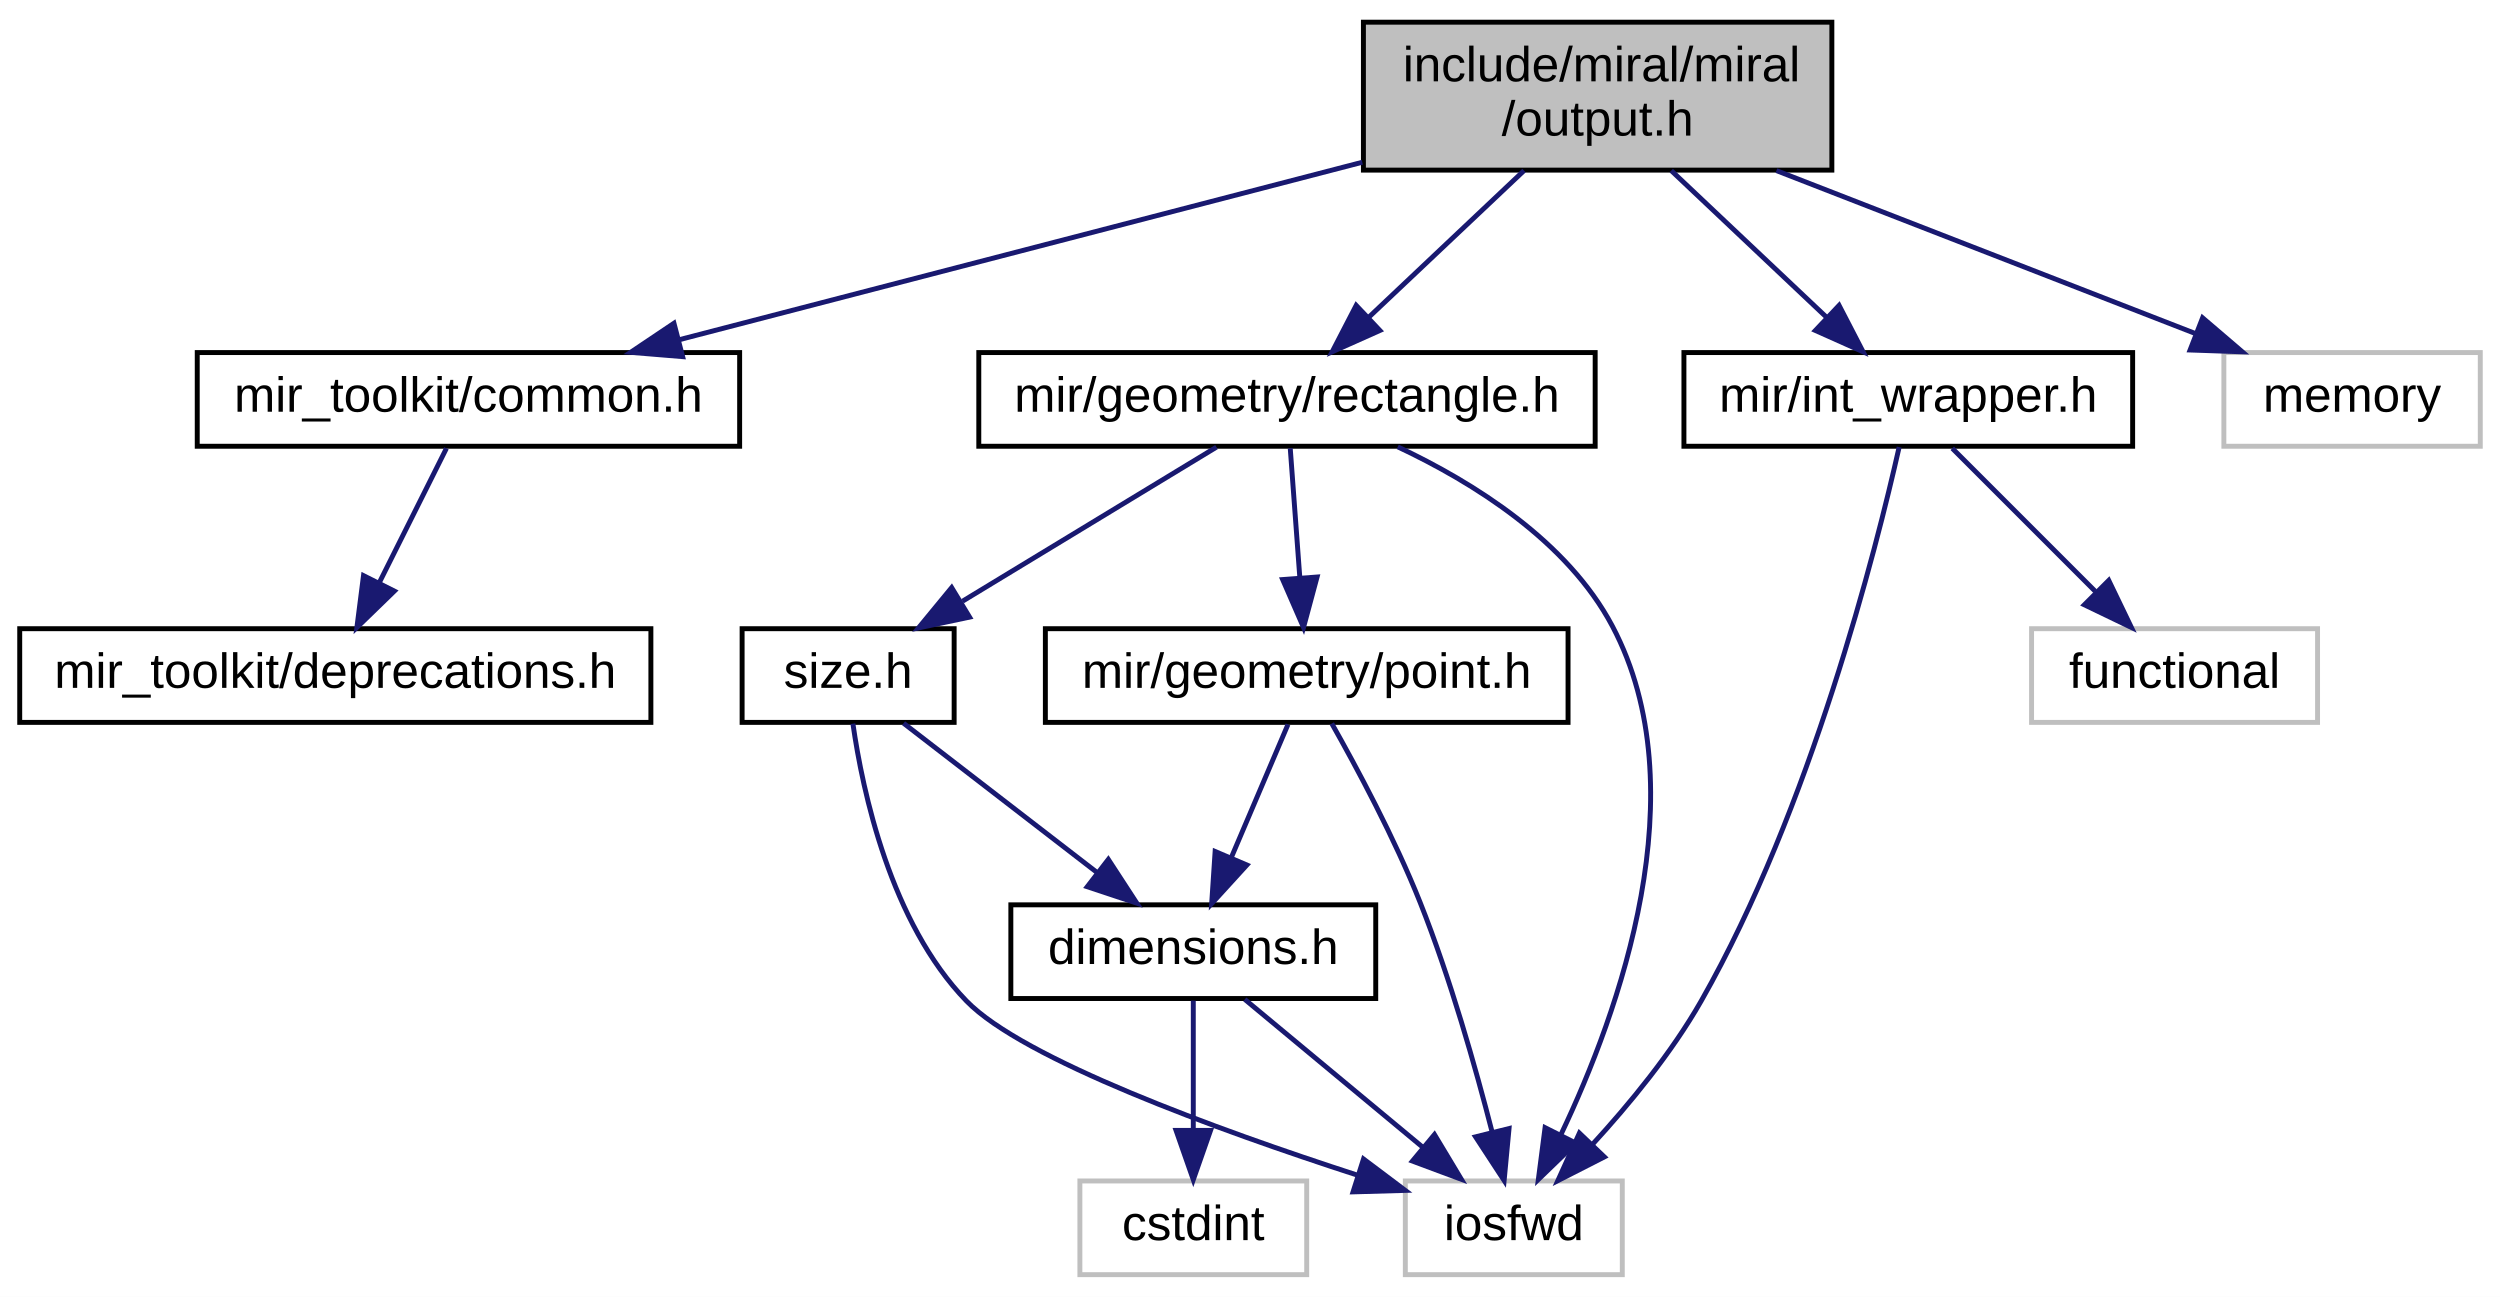
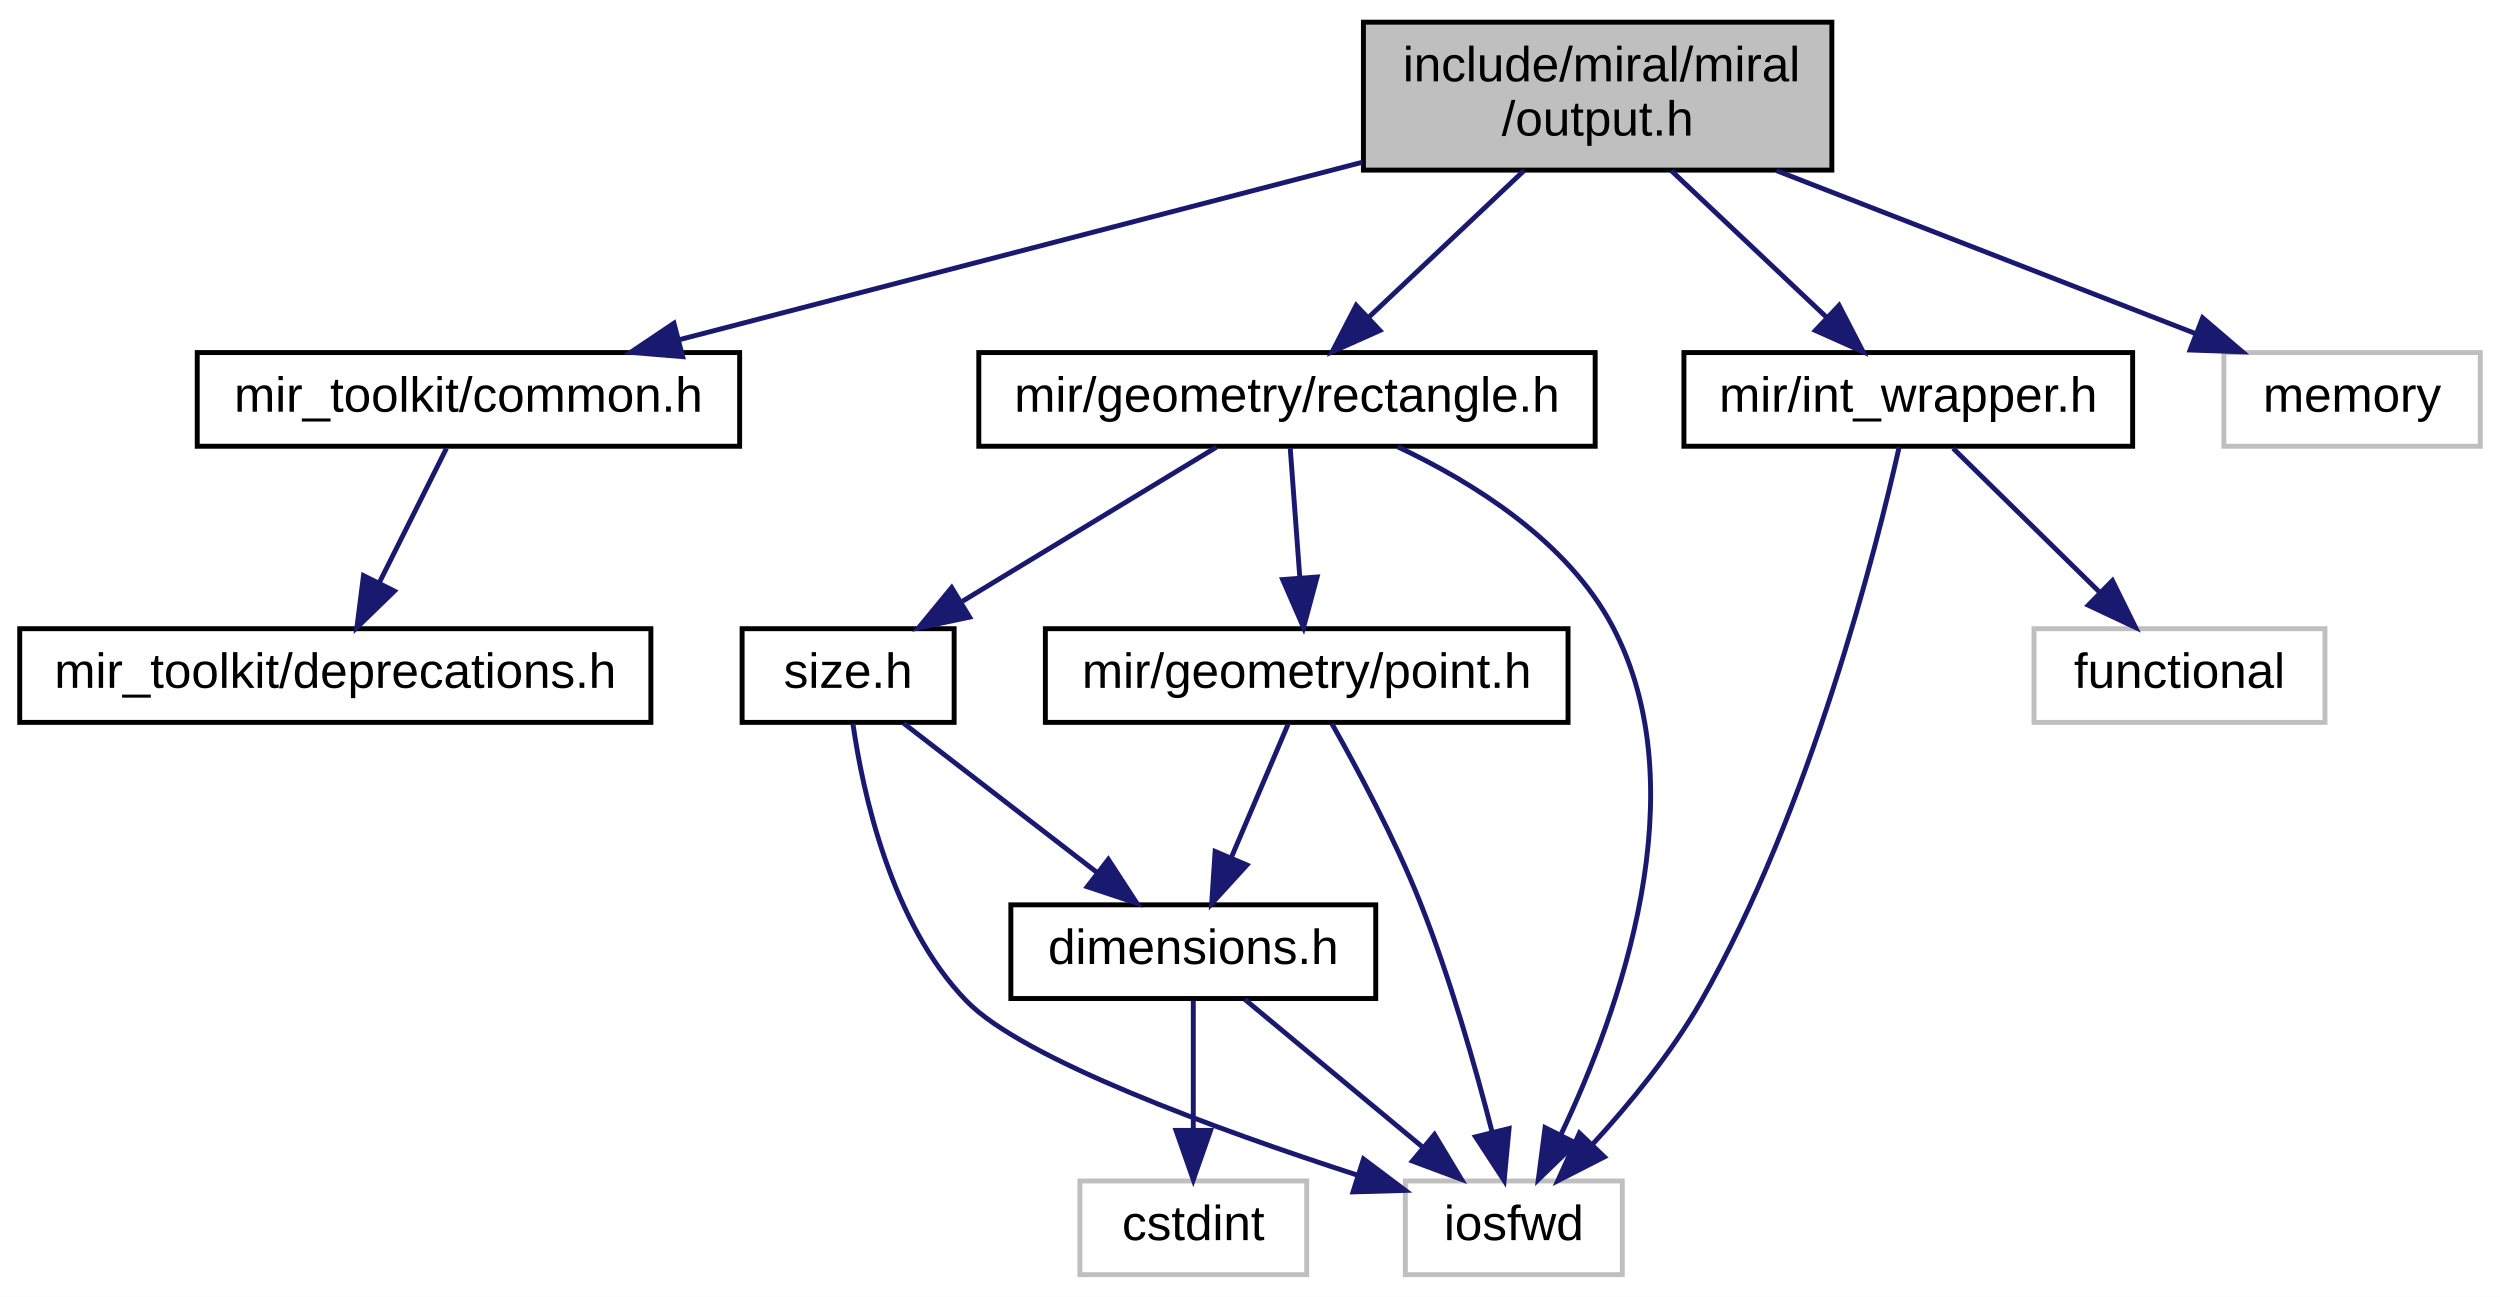
<svg xmlns="http://www.w3.org/2000/svg" xmlns:xlink="http://www.w3.org/1999/xlink" width="507pt" height="263pt" viewBox="0.00 0.00 507.00 263.00">
  <g id="graph0" class="graph" transform="scale(1 1) rotate(0) translate(4 259)">
    <polygon fill="white" stroke="none" points="-4,4 -4,-259 503,-259 503,4 -4,4" />
    <g id="node1" class="node">
      <polygon fill="#bfbfbf" stroke="black" points="272.5,-224.5 272.5,-254.5 367.5,-254.5 367.5,-224.5 272.5,-224.5" />
      <text text-anchor="start" x="280.5" y="-242.5" font-family="Arial" font-size="10.00">include/miral/miral</text>
      <text text-anchor="middle" x="320" y="-231.5" font-family="Arial" font-size="10.00">/output.h</text>
    </g>
    <g id="node2" class="node">
      <g id="a_node2">
        <a xlink:href="common_8h.html" target="_top" xlink:title="mir_toolkit/common.h">
          <polygon fill="white" stroke="black" points="36,-168.5 36,-187.5 146,-187.5 146,-168.5 36,-168.5" />
          <text text-anchor="middle" x="91" y="-175.5" font-family="Arial" font-size="10.00">mir_toolkit/common.h</text>
        </a>
      </g>
    </g>
    <g id="edge1" class="edge">
      <path fill="none" stroke="midnightblue" d="M272.273,-226.099C231.395,-215.478 173.063,-200.322 133.705,-190.096" />
      <polygon fill="midnightblue" stroke="midnightblue" points="134.441,-186.671 123.882,-187.544 132.68,-193.446 134.441,-186.671" />
    </g>
    <g id="node4" class="node">
      <g id="a_node4">
        <a xlink:href="rectangle_8h.html" target="_top" xlink:title="mir/geometry/rectangle.h">
          <polygon fill="white" stroke="black" points="194.5,-168.5 194.5,-187.5 319.5,-187.5 319.5,-168.5 194.5,-168.5" />
          <text text-anchor="middle" x="257" y="-175.5" font-family="Arial" font-size="10.00">mir/geometry/rectangle.h</text>
        </a>
      </g>
    </g>
    <g id="edge3" class="edge">
      <path fill="none" stroke="midnightblue" d="M305.07,-224.399C295.632,-215.486 283.42,-203.952 273.667,-194.741" />
      <polygon fill="midnightblue" stroke="midnightblue" points="275.84,-191.979 266.167,-187.658 271.034,-197.069 275.84,-191.979" />
    </g>
    <g id="node10" class="node">
      <g id="a_node10">
        <a xlink:href="int__wrapper_8h.html" target="_top" xlink:title="mir/int_wrapper.h">
          <polygon fill="white" stroke="black" points="337.5,-168.5 337.5,-187.5 428.5,-187.5 428.5,-168.5 337.5,-168.5" />
          <text text-anchor="middle" x="383" y="-175.5" font-family="Arial" font-size="10.00">mir/int_wrapper.h</text>
        </a>
      </g>
    </g>
    <g id="edge13" class="edge">
      <path fill="none" stroke="midnightblue" d="M334.93,-224.399C344.368,-215.486 356.58,-203.952 366.333,-194.741" />
      <polygon fill="midnightblue" stroke="midnightblue" points="368.966,-197.069 373.833,-187.658 364.16,-191.979 368.966,-197.069" />
    </g>
    <g id="node12" class="node">
      <polygon fill="white" stroke="#bfbfbf" points="447,-168.5 447,-187.5 499,-187.5 499,-168.5 447,-168.5" />
      <text text-anchor="middle" x="473" y="-175.5" font-family="Arial" font-size="10.00">memory</text>
    </g>
    <g id="edge16" class="edge">
      <path fill="none" stroke="midnightblue" d="M356.259,-224.399C382.044,-214.372 416.357,-201.028 441.101,-191.405" />
      <polygon fill="midnightblue" stroke="midnightblue" points="442.686,-194.544 450.737,-187.658 440.149,-188.02 442.686,-194.544" />
    </g>
    <g id="node3" class="node">
      <g id="a_node3">
        <a xlink:href="deprecations_8h.html" target="_top" xlink:title="mir_toolkit/deprecations.h">
          <polygon fill="white" stroke="black" points="0,-112.5 0,-131.5 128,-131.5 128,-112.5 0,-112.5" />
          <text text-anchor="middle" x="64" y="-119.5" font-family="Arial" font-size="10.00">mir_toolkit/deprecations.h</text>
        </a>
      </g>
    </g>
    <g id="edge2" class="edge">
      <path fill="none" stroke="midnightblue" d="M86.541,-168.083C82.846,-160.691 77.477,-149.953 72.906,-140.811" />
      <polygon fill="midnightblue" stroke="midnightblue" points="75.978,-139.13 68.376,-131.751 69.717,-142.261 75.978,-139.13" />
    </g>
    <g id="node5" class="node">
      <g id="a_node5">
        <a xlink:href="point_8h.html" target="_top" xlink:title="mir/geometry/point.h">
          <polygon fill="white" stroke="black" points="208,-112.5 208,-131.5 314,-131.5 314,-112.5 208,-112.5" />
          <text text-anchor="middle" x="261" y="-119.5" font-family="Arial" font-size="10.00">mir/geometry/point.h</text>
        </a>
      </g>
    </g>
    <g id="edge4" class="edge">
      <path fill="none" stroke="midnightblue" d="M257.661,-168.083C258.185,-161.006 258.936,-150.861 259.594,-141.986" />
      <polygon fill="midnightblue" stroke="midnightblue" points="263.103,-141.982 260.352,-131.751 256.123,-141.465 263.103,-141.982" />
    </g>
    <g id="node8" class="node">
      <polygon fill="white" stroke="#bfbfbf" points="281,-0.5 281,-19.5 325,-19.5 325,-0.5 281,-0.5" />
      <text text-anchor="middle" x="303" y="-7.5" font-family="Arial" font-size="10.00">iosfwd</text>
    </g>
    <g id="edge12" class="edge">
      <path fill="none" stroke="midnightblue" d="M279.459,-168.382C294.769,-161.184 313.863,-149.288 323,-132 340.585,-98.727 324.354,-53.72 312.619,-29.042" />
      <polygon fill="midnightblue" stroke="midnightblue" points="315.594,-27.168 307.977,-19.804 309.34,-30.311 315.594,-27.168" />
    </g>
    <g id="node9" class="node">
      <g id="a_node9">
        <a xlink:href="size_8h.html" target="_top" xlink:title="size.h">
          <polygon fill="white" stroke="black" points="146.5,-112.5 146.5,-131.5 189.5,-131.5 189.5,-112.5 146.5,-112.5" />
          <text text-anchor="middle" x="168" y="-119.5" font-family="Arial" font-size="10.00">size.h</text>
        </a>
      </g>
    </g>
    <g id="edge9" class="edge">
      <path fill="none" stroke="midnightblue" d="M242.701,-168.324C228.817,-159.9 207.508,-146.971 191.196,-137.074" />
      <polygon fill="midnightblue" stroke="midnightblue" points="192.629,-133.85 182.264,-131.655 188.998,-139.834 192.629,-133.85" />
    </g>
    <g id="node6" class="node">
      <g id="a_node6">
        <a xlink:href="dimensions_8h.html" target="_top" xlink:title="dimensions.h">
          <polygon fill="white" stroke="black" points="201,-56.5 201,-75.5 275,-75.5 275,-56.5 201,-56.5" />
          <text text-anchor="middle" x="238" y="-63.5" font-family="Arial" font-size="10.00">dimensions.h</text>
        </a>
      </g>
    </g>
    <g id="edge5" class="edge">
      <path fill="none" stroke="midnightblue" d="M257.202,-112.083C254.087,-104.77 249.577,-94.181 245.711,-85.103" />
      <polygon fill="midnightblue" stroke="midnightblue" points="248.866,-83.58 241.727,-75.751 242.426,-86.323 248.866,-83.58" />
    </g>
    <g id="edge8" class="edge">
      <path fill="none" stroke="midnightblue" d="M266.089,-112.265C271.126,-103.362 278.813,-89.045 284,-76 290.109,-60.637 295.239,-42.538 298.623,-29.346" />
      <polygon fill="midnightblue" stroke="midnightblue" points="302.034,-30.133 301.038,-19.585 295.239,-28.452 302.034,-30.133" />
    </g>
    <g id="node7" class="node">
      <polygon fill="white" stroke="#bfbfbf" points="215,-0.5 215,-19.5 261,-19.5 261,-0.5 215,-0.5" />
      <text text-anchor="middle" x="238" y="-7.5" font-family="Arial" font-size="10.00">cstdint</text>
    </g>
    <g id="edge6" class="edge">
      <path fill="none" stroke="midnightblue" d="M238,-56.083C238,-49.006 238,-38.861 238,-29.986" />
      <polygon fill="midnightblue" stroke="midnightblue" points="241.5,-29.751 238,-19.751 234.5,-29.751 241.5,-29.751" />
    </g>
    <g id="edge7" class="edge">
      <path fill="none" stroke="midnightblue" d="M248.443,-56.324C258.146,-48.263 272.815,-36.077 284.5,-26.369" />
      <polygon fill="midnightblue" stroke="midnightblue" points="286.911,-28.916 292.367,-19.834 282.438,-23.532 286.911,-28.916" />
    </g>
    <g id="edge10" class="edge">
      <path fill="none" stroke="midnightblue" d="M179.247,-112.324C189.797,-104.185 205.801,-91.84 218.442,-82.087" />
      <polygon fill="midnightblue" stroke="midnightblue" points="220.769,-84.713 226.549,-75.834 216.493,-79.171 220.769,-84.713" />
    </g>
    <g id="edge11" class="edge">
      <path fill="none" stroke="midnightblue" d="M168.972,-112.239C170.937,-98.52 176.597,-71.895 192,-56 203.391,-44.245 242.753,-29.929 271.374,-20.648" />
      <polygon fill="midnightblue" stroke="midnightblue" points="272.519,-23.956 280.986,-17.587 270.396,-17.286 272.519,-23.956" />
    </g>
    <g id="edge14" class="edge">
      <path fill="none" stroke="midnightblue" d="M381.149,-168.33C376.528,-147.804 363.228,-95.032 341,-56 335.004,-45.471 326.416,-35.047 318.922,-26.887" />
      <polygon fill="midnightblue" stroke="midnightblue" points="321.365,-24.378 311.928,-19.562 316.302,-29.212 321.365,-24.378" />
    </g>
    <g id="node11" class="node">
-       <polygon fill="white" stroke="#bfbfbf" points="408,-112.5 408,-131.5 466,-131.5 466,-112.5 408,-112.5" />
-       <text text-anchor="middle" x="437" y="-119.5" font-family="Arial" font-size="10.00">functional</text>
+       <polygon fill="white" stroke="#bfbfbf" points="408.5,-112.5 408.5,-131.5 467.5,-131.5 467.5,-112.5 408.5,-112.5" />
+       <text text-anchor="middle" x="438" y="-119.5" font-family="Arial" font-size="10.00">functional</text>
    </g>
    <g id="edge15" class="edge">
-       <path fill="none" stroke="midnightblue" d="M391.917,-168.083C399.78,-160.22 411.431,-148.569 420.919,-139.081" />
-       <polygon fill="midnightblue" stroke="midnightblue" points="423.653,-141.297 428.249,-131.751 418.703,-136.347 423.653,-141.297" />
+       <path fill="none" stroke="midnightblue" d="M392.082,-168.083C400.171,-160.141 412.195,-148.335 421.91,-138.797" />
+       <polygon fill="midnightblue" stroke="midnightblue" points="424.403,-141.254 429.087,-131.751 419.499,-136.26 424.403,-141.254" />
    </g>
  </g>
</svg>
